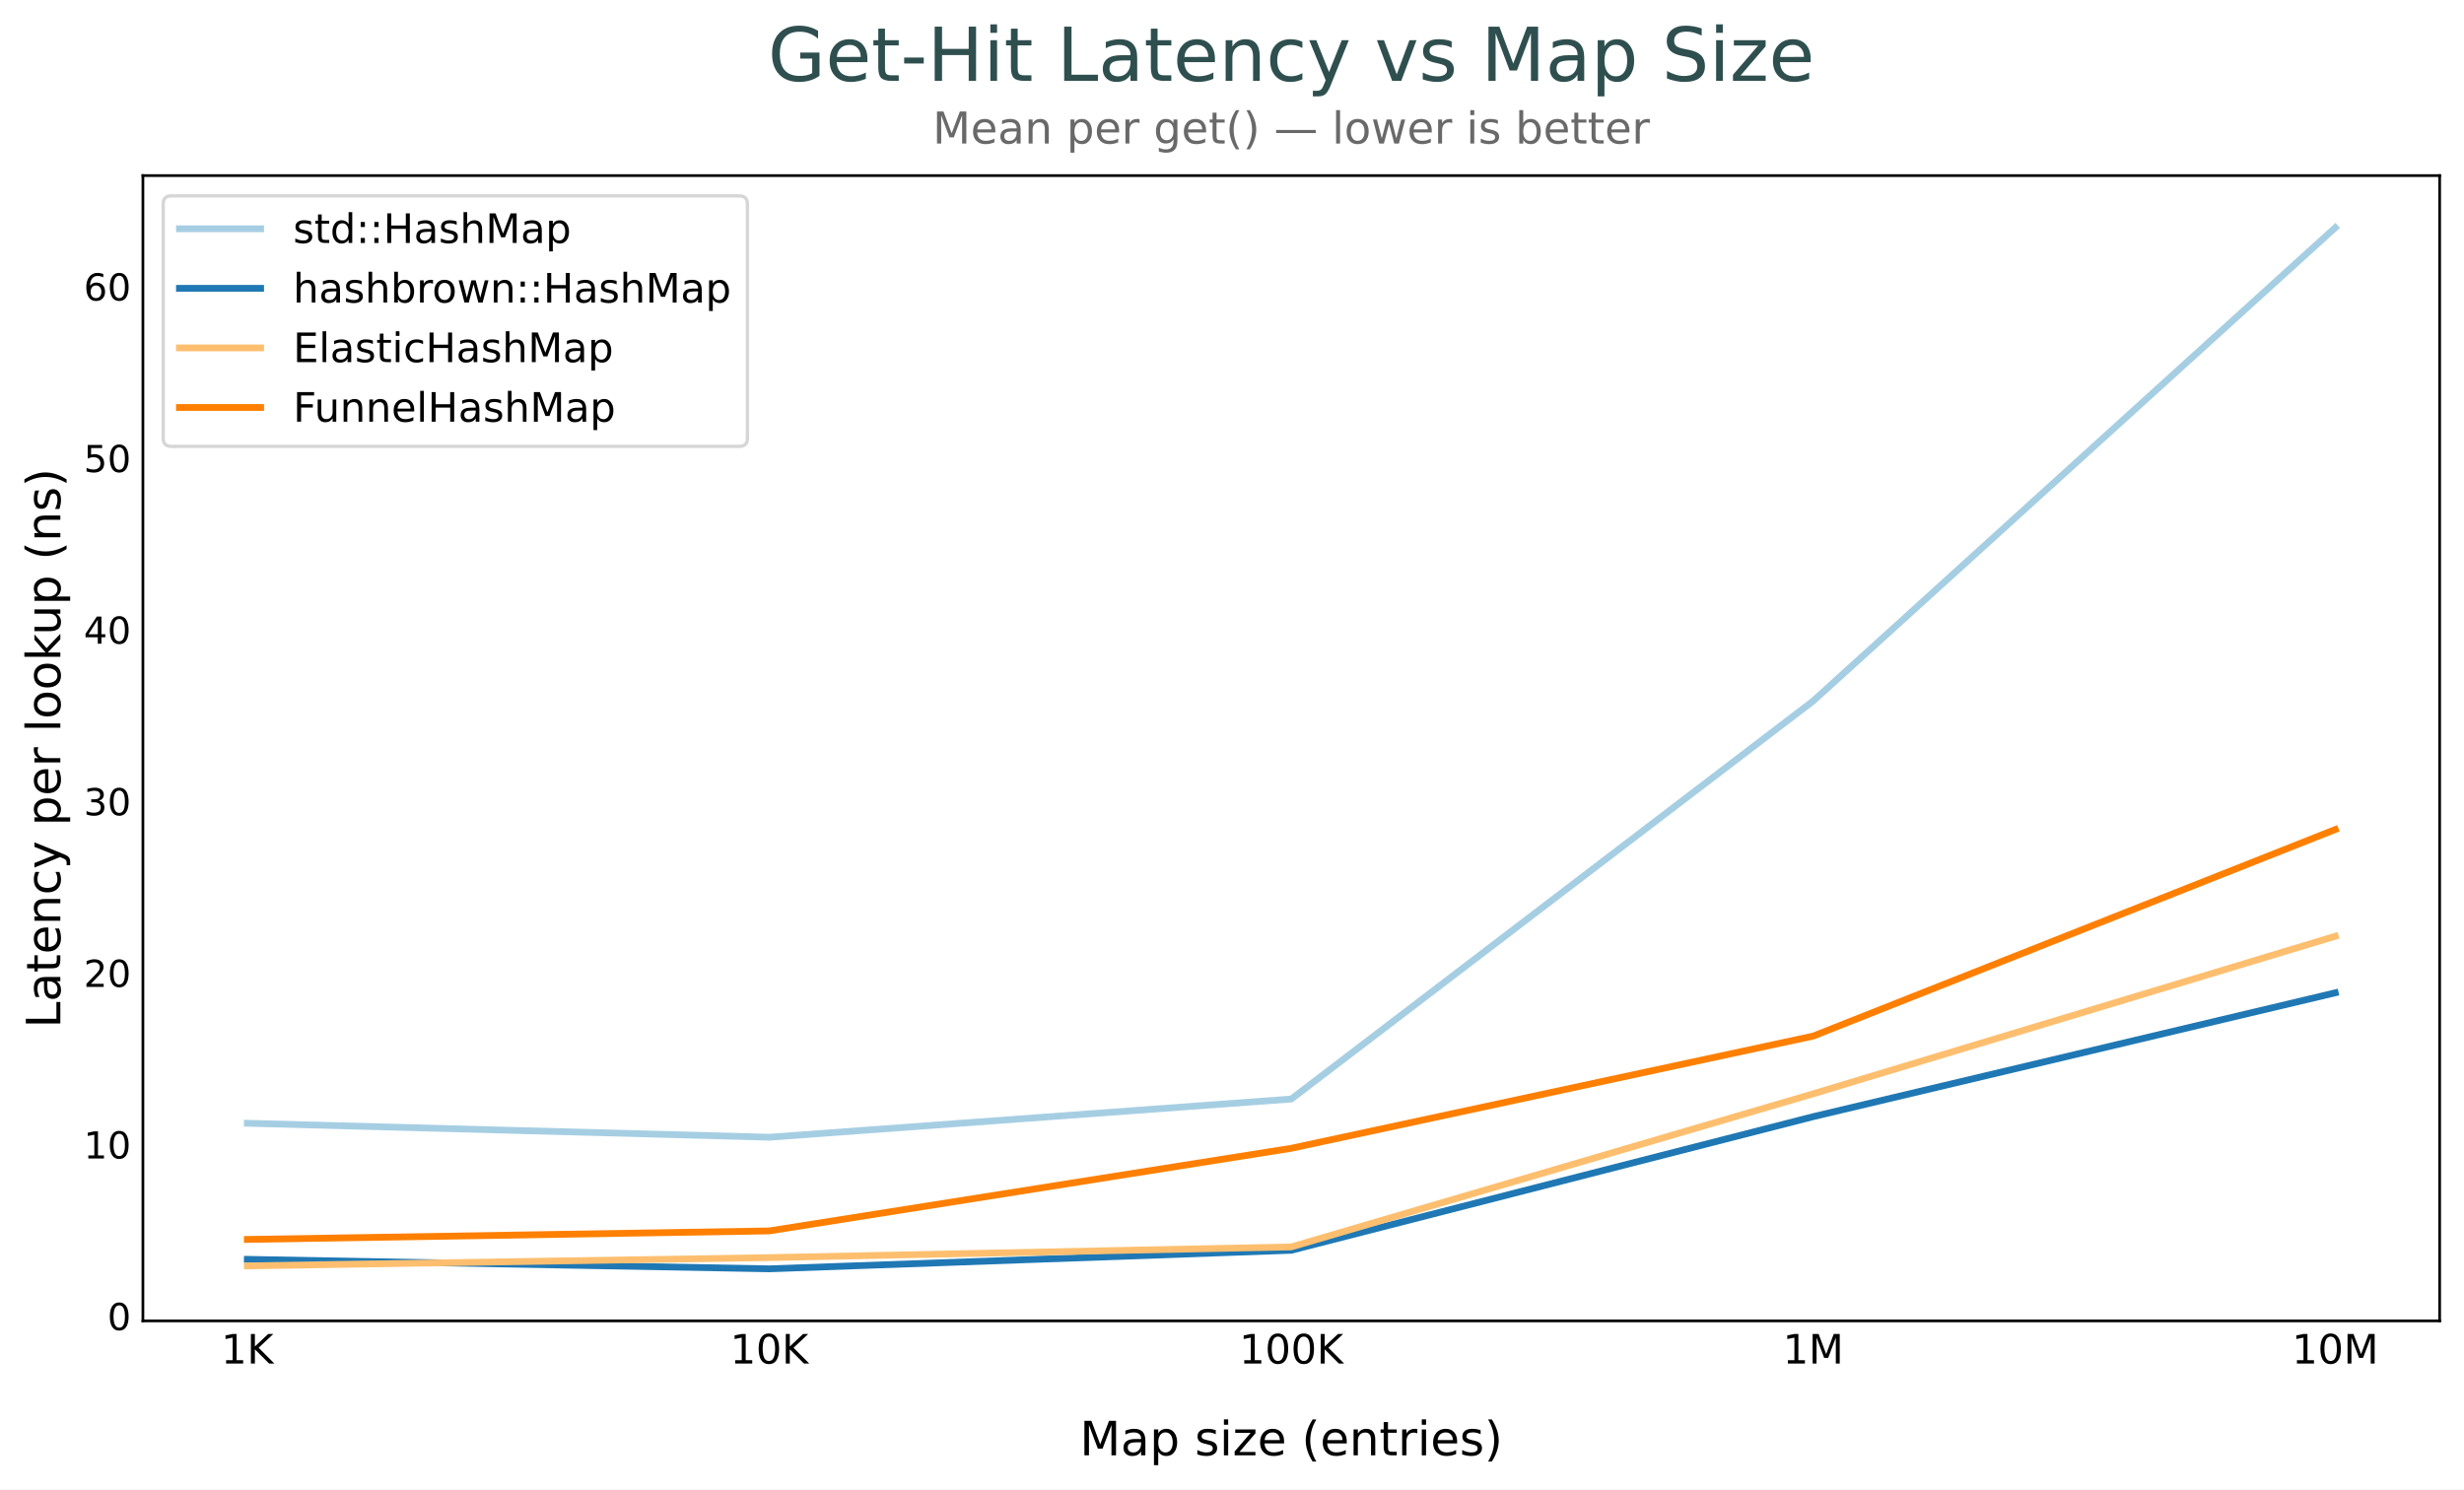
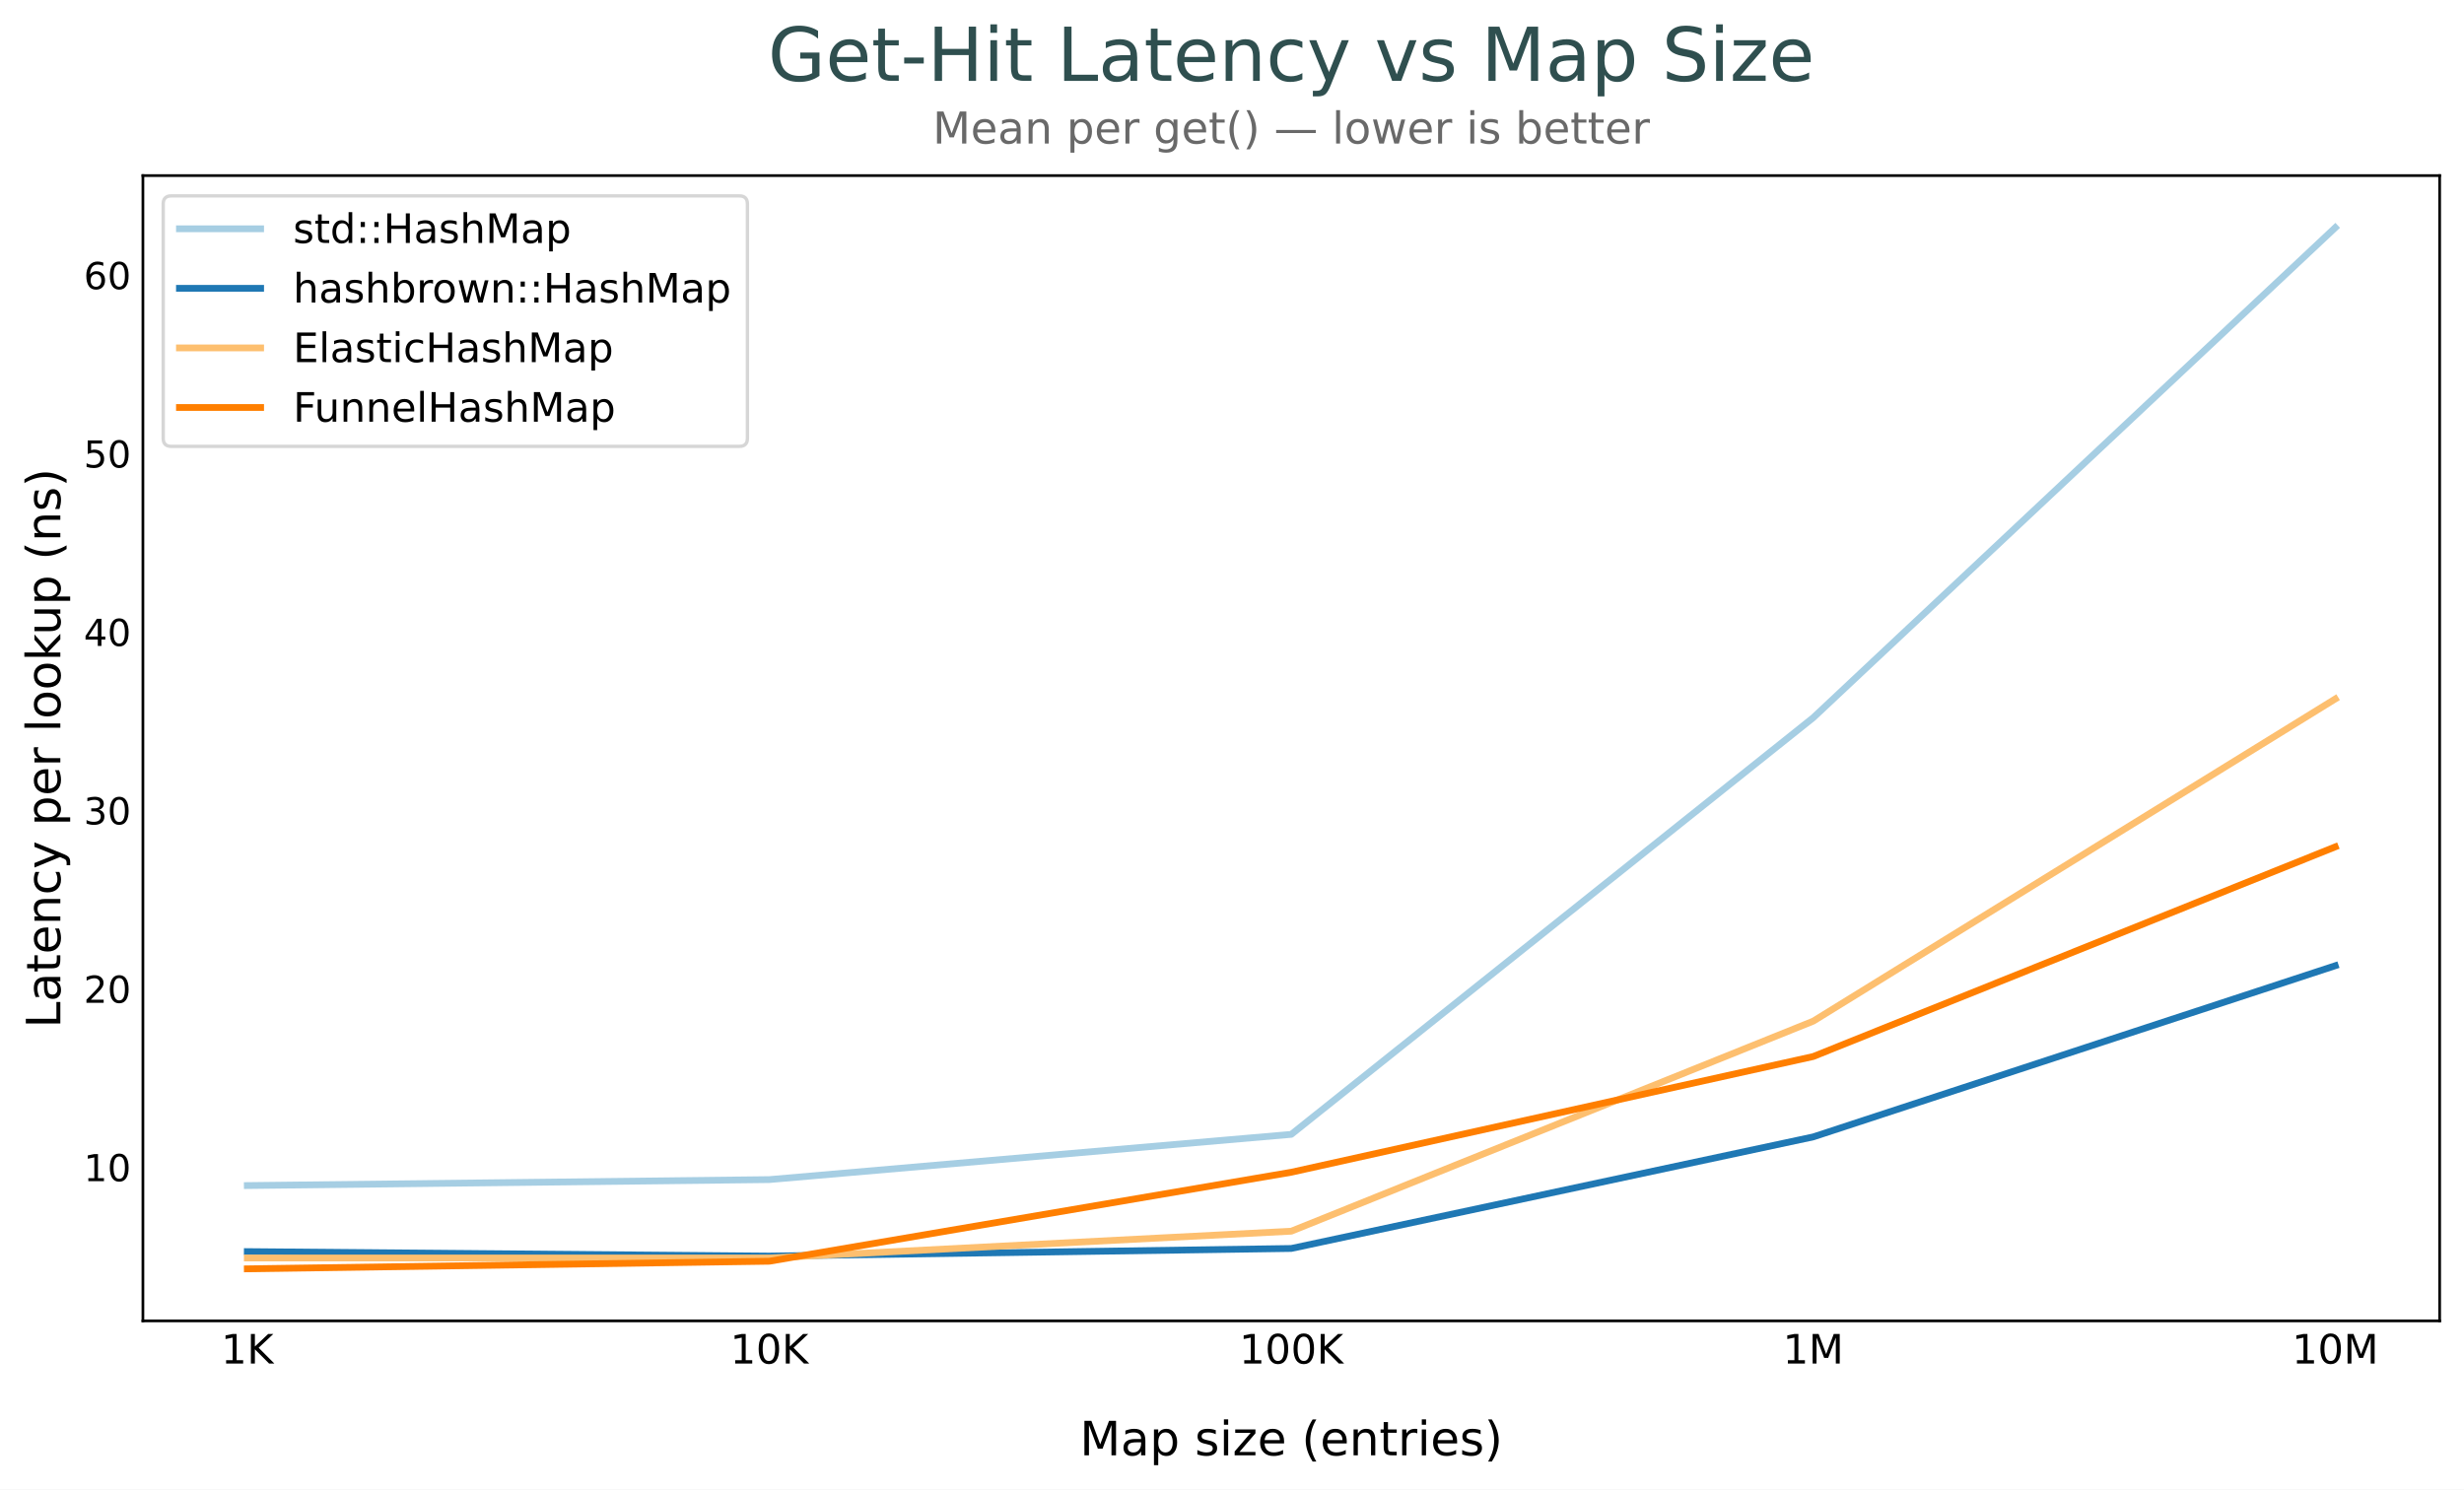
<svg xmlns="http://www.w3.org/2000/svg" xmlns:xlink="http://www.w3.org/1999/xlink" width="728.4pt" height="440.4pt" viewBox="0 0 728.4 440.4" version="1.1">
  <defs>
    <style type="text/css">*{stroke-linejoin: round; stroke-linecap: butt}</style>
  </defs>
  <g id="figure_1">
    <g id="patch_1">
      <path d="M 0 440.4  L 728.4 440.4  L 728.4 0  L 0 0  z " style="fill: #ffffff" />
    </g>
    <g id="axes_1">
      <g id="patch_2">
        <path d="M 42.247 390.536  L 721.2 390.536  L 721.2 51.917  L 42.247 51.917  z " style="fill: #ffffff" />
      </g>
      <g id="matplotlib.axis_1">
        <g id="xtick_1">
          <g id="line2d_1" />
          <g id="text_1">
            <g transform="translate(65.35617 403.1545) scale(0.12 -0.12)">
              <defs>
                <path id="DejaVuSans-31" d="M 794 531  L 1825 531  L 1825 4091  L 703 3866  L 703 4441  L 1819 4666  L 2450 4666  L 2450 531  L 3481 531  L 3481 0  L 794 0  L 794 531  z " transform="scale(0.015625)" />
                <path id="DejaVuSans-4b" d="M 628 4666  L 1259 4666  L 1259 2694  L 3353 4666  L 4166 4666  L 1850 2491  L 4331 0  L 3500 0  L 1259 2247  L 1259 0  L 628 0  L 628 4666  z " transform="scale(0.015625)" />
              </defs>
              <use xlink:href="#DejaVuSans-31" />
              <use xlink:href="#DejaVuSans-4b" transform="translate(63.62305 0)" />
            </g>
          </g>
        </g>
        <g id="xtick_2">
          <g id="line2d_2" />
          <g id="text_2">
            <g transform="translate(215.8461 403.1545) scale(0.12 -0.12)">
              <defs>
                <path id="DejaVuSans-30" d="M 2034 4250  Q 1547 4250 1301 3770  Q 1056 3291 1056 2328  Q 1056 1369 1301 889  Q 1547 409 2034 409  Q 2525 409 2770 889  Q 3016 1369 3016 2328  Q 3016 3291 2770 3770  Q 2525 4250 2034 4250  z M 2034 4750  Q 2819 4750 3233 4129  Q 3647 3509 3647 2328  Q 3647 1150 3233 529  Q 2819 -91 2034 -91  Q 1250 -91 836 529  Q 422 1150 422 2328  Q 422 3509 836 4129  Q 1250 4750 2034 4750  z " transform="scale(0.015625)" />
              </defs>
              <use xlink:href="#DejaVuSans-31" />
              <use xlink:href="#DejaVuSans-30" transform="translate(63.62305 0)" />
              <use xlink:href="#DejaVuSans-4b" transform="translate(127.2461 0)" />
            </g>
          </g>
        </g>
        <g id="xtick_3">
          <g id="line2d_3" />
          <g id="text_3">
            <g transform="translate(366.336 403.1545) scale(0.12 -0.12)">
              <use xlink:href="#DejaVuSans-31" />
              <use xlink:href="#DejaVuSans-30" transform="translate(63.62305 0)" />
              <use xlink:href="#DejaVuSans-30" transform="translate(127.2461 0)" />
              <use xlink:href="#DejaVuSans-4b" transform="translate(190.8691 0)" />
            </g>
          </g>
        </g>
        <g id="xtick_4">
          <g id="line2d_4" />
          <g id="text_4">
            <g transform="translate(527.0362 403.1545) scale(0.12 -0.12)">
              <defs>
                <path id="DejaVuSans-4d" d="M 628 4666  L 1569 4666  L 2759 1491  L 3956 4666  L 4897 4666  L 4897 0  L 4281 0  L 4281 4097  L 3078 897  L 2444 897  L 1241 4097  L 1241 0  L 628 0  L 628 4666  z " transform="scale(0.015625)" />
              </defs>
              <use xlink:href="#DejaVuSans-31" />
              <use xlink:href="#DejaVuSans-4d" transform="translate(63.62305 0)" />
            </g>
          </g>
        </g>
        <g id="xtick_5">
          <g id="line2d_5" />
          <g id="text_5">
            <g transform="translate(677.5262 403.1545) scale(0.12 -0.12)">
              <use xlink:href="#DejaVuSans-31" />
              <use xlink:href="#DejaVuSans-30" transform="translate(63.62305 0)" />
              <use xlink:href="#DejaVuSans-4d" transform="translate(127.2461 0)" />
            </g>
          </g>
        </g>
        <g id="text_6">
          <g transform="translate(319.2023 430.288) scale(0.14 -0.14)">
            <defs>
              <path id="DejaVuSans-61" d="M 2194 1759  Q 1497 1759 1228 1600  Q 959 1441 959 1056  Q 959 750 1161 570  Q 1363 391 1709 391  Q 2188 391 2477 730  Q 2766 1069 2766 1631  L 2766 1759  L 2194 1759  z M 3341 1997  L 3341 0  L 2766 0  L 2766 531  Q 2569 213 2275 61  Q 1981 -91 1556 -91  Q 1019 -91 701 211  Q 384 513 384 1019  Q 384 1609 779 1909  Q 1175 2209 1959 2209  L 2766 2209  L 2766 2266  Q 2766 2663 2505 2880  Q 2244 3097 1772 3097  Q 1472 3097 1187 3025  Q 903 2953 641 2809  L 641 3341  Q 956 3463 1253 3523  Q 1550 3584 1831 3584  Q 2591 3584 2966 3190  Q 3341 2797 3341 1997  z " transform="scale(0.015625)" />
              <path id="DejaVuSans-70" d="M 1159 525  L 1159 -1331  L 581 -1331  L 581 3500  L 1159 3500  L 1159 2969  Q 1341 3281 1617 3432  Q 1894 3584 2278 3584  Q 2916 3584 3314 3078  Q 3713 2572 3713 1747  Q 3713 922 3314 415  Q 2916 -91 2278 -91  Q 1894 -91 1617 61  Q 1341 213 1159 525  z M 3116 1747  Q 3116 2381 2855 2742  Q 2594 3103 2138 3103  Q 1681 3103 1420 2742  Q 1159 2381 1159 1747  Q 1159 1113 1420 752  Q 1681 391 2138 391  Q 2594 391 2855 752  Q 3116 1113 3116 1747  z " transform="scale(0.015625)" />
              <path id="DejaVuSans-20" transform="scale(0.015625)" />
              <path id="DejaVuSans-73" d="M 2834 3397  L 2834 2853  Q 2591 2978 2328 3040  Q 2066 3103 1784 3103  Q 1356 3103 1142 2972  Q 928 2841 928 2578  Q 928 2378 1081 2264  Q 1234 2150 1697 2047  L 1894 2003  Q 2506 1872 2764 1633  Q 3022 1394 3022 966  Q 3022 478 2636 193  Q 2250 -91 1575 -91  Q 1294 -91 989 -36  Q 684 19 347 128  L 347 722  Q 666 556 975 473  Q 1284 391 1588 391  Q 1994 391 2212 530  Q 2431 669 2431 922  Q 2431 1156 2273 1281  Q 2116 1406 1581 1522  L 1381 1569  Q 847 1681 609 1914  Q 372 2147 372 2553  Q 372 3047 722 3315  Q 1072 3584 1716 3584  Q 2034 3584 2315 3537  Q 2597 3491 2834 3397  z " transform="scale(0.015625)" />
              <path id="DejaVuSans-69" d="M 603 3500  L 1178 3500  L 1178 0  L 603 0  L 603 3500  z M 603 4863  L 1178 4863  L 1178 4134  L 603 4134  L 603 4863  z " transform="scale(0.015625)" />
              <path id="DejaVuSans-7a" d="M 353 3500  L 3084 3500  L 3084 2975  L 922 459  L 3084 459  L 3084 0  L 275 0  L 275 525  L 2438 3041  L 353 3041  L 353 3500  z " transform="scale(0.015625)" />
              <path id="DejaVuSans-65" d="M 3597 1894  L 3597 1613  L 953 1613  Q 991 1019 1311 708  Q 1631 397 2203 397  Q 2534 397 2845 478  Q 3156 559 3463 722  L 3463 178  Q 3153 47 2828 -22  Q 2503 -91 2169 -91  Q 1331 -91 842 396  Q 353 884 353 1716  Q 353 2575 817 3079  Q 1281 3584 2069 3584  Q 2775 3584 3186 3129  Q 3597 2675 3597 1894  z M 3022 2063  Q 3016 2534 2758 2815  Q 2500 3097 2075 3097  Q 1594 3097 1305 2825  Q 1016 2553 972 2059  L 3022 2063  z " transform="scale(0.015625)" />
              <path id="DejaVuSans-28" d="M 1984 4856  Q 1566 4138 1362 3434  Q 1159 2731 1159 2009  Q 1159 1288 1364 580  Q 1569 -128 1984 -844  L 1484 -844  Q 1016 -109 783 600  Q 550 1309 550 2009  Q 550 2706 781 3412  Q 1013 4119 1484 4856  L 1984 4856  z " transform="scale(0.015625)" />
              <path id="DejaVuSans-6e" d="M 3513 2113  L 3513 0  L 2938 0  L 2938 2094  Q 2938 2591 2744 2837  Q 2550 3084 2163 3084  Q 1697 3084 1428 2787  Q 1159 2491 1159 1978  L 1159 0  L 581 0  L 581 3500  L 1159 3500  L 1159 2956  Q 1366 3272 1645 3428  Q 1925 3584 2291 3584  Q 2894 3584 3203 3211  Q 3513 2838 3513 2113  z " transform="scale(0.015625)" />
              <path id="DejaVuSans-74" d="M 1172 4494  L 1172 3500  L 2356 3500  L 2356 3053  L 1172 3053  L 1172 1153  Q 1172 725 1289 603  Q 1406 481 1766 481  L 2356 481  L 2356 0  L 1766 0  Q 1100 0 847 248  Q 594 497 594 1153  L 594 3053  L 172 3053  L 172 3500  L 594 3500  L 594 4494  L 1172 4494  z " transform="scale(0.015625)" />
              <path id="DejaVuSans-72" d="M 2631 2963  Q 2534 3019 2420 3045  Q 2306 3072 2169 3072  Q 1681 3072 1420 2755  Q 1159 2438 1159 1844  L 1159 0  L 581 0  L 581 3500  L 1159 3500  L 1159 2956  Q 1341 3275 1631 3429  Q 1922 3584 2338 3584  Q 2397 3584 2469 3576  Q 2541 3569 2628 3553  L 2631 2963  z " transform="scale(0.015625)" />
              <path id="DejaVuSans-29" d="M 513 4856  L 1013 4856  Q 1481 4119 1714 3412  Q 1947 2706 1947 2009  Q 1947 1309 1714 600  Q 1481 -109 1013 -844  L 513 -844  Q 928 -128 1133 580  Q 1338 1288 1338 2009  Q 1338 2731 1133 3434  Q 928 4138 513 4856  z " transform="scale(0.015625)" />
            </defs>
            <use xlink:href="#DejaVuSans-4d" />
            <use xlink:href="#DejaVuSans-61" transform="translate(86.2793 0)" />
            <use xlink:href="#DejaVuSans-70" transform="translate(147.5586 0)" />
            <use xlink:href="#DejaVuSans-20" transform="translate(211.0352 0)" />
            <use xlink:href="#DejaVuSans-73" transform="translate(242.8223 0)" />
            <use xlink:href="#DejaVuSans-69" transform="translate(294.9219 0)" />
            <use xlink:href="#DejaVuSans-7a" transform="translate(322.7051 0)" />
            <use xlink:href="#DejaVuSans-65" transform="translate(375.1953 0)" />
            <use xlink:href="#DejaVuSans-20" transform="translate(436.7188 0)" />
            <use xlink:href="#DejaVuSans-28" transform="translate(468.5059 0)" />
            <use xlink:href="#DejaVuSans-65" transform="translate(507.5195 0)" />
            <use xlink:href="#DejaVuSans-6e" transform="translate(569.043 0)" />
            <use xlink:href="#DejaVuSans-74" transform="translate(632.4219 0)" />
            <use xlink:href="#DejaVuSans-72" transform="translate(671.6309 0)" />
            <use xlink:href="#DejaVuSans-69" transform="translate(712.7441 0)" />
            <use xlink:href="#DejaVuSans-65" transform="translate(740.5273 0)" />
            <use xlink:href="#DejaVuSans-73" transform="translate(802.0508 0)" />
            <use xlink:href="#DejaVuSans-29" transform="translate(854.1504 0)" />
          </g>
        </g>
      </g>
      <g id="matplotlib.axis_2">
        <g id="ytick_1">
          <g id="line2d_6" />
          <g id="text_7">
-             <g transform="translate(31.74813 393.2505) scale(0.11 -0.11)">
-               <use xlink:href="#DejaVuSans-30" />
+             <g transform="translate(24.74938 349.2332) scale(0.11 -0.11)">
+               <use xlink:href="#DejaVuSans-31" />
+               <use xlink:href="#DejaVuSans-30" transform="translate(63.62305 0)" />
            </g>
          </g>
        </g>
        <g id="ytick_2">
          <g id="line2d_7" />
          <g id="text_8">
-             <g transform="translate(24.74938 342.5157) scale(0.11 -0.11)">
-               <use xlink:href="#DejaVuSans-31" />
+             <g transform="translate(24.74938 296.4833) scale(0.11 -0.11)">
+               <defs>
+                 <path id="DejaVuSans-32" d="M 1228 531  L 3431 531  L 3431 0  L 469 0  L 469 531  Q 828 903 1448 1529  Q 2069 2156 2228 2338  Q 2531 2678 2651 2914  Q 2772 3150 2772 3378  Q 2772 3750 2511 3984  Q 2250 4219 1831 4219  Q 1534 4219 1204 4116  Q 875 4013 500 3803  L 500 4441  Q 881 4594 1212 4672  Q 1544 4750 1819 4750  Q 2544 4750 2975 4387  Q 3406 4025 3406 3419  Q 3406 3131 3298 2873  Q 3191 2616 2906 2266  Q 2828 2175 2409 1742  Q 1991 1309 1228 531  z " transform="scale(0.015625)" />
+               </defs>
+               <use xlink:href="#DejaVuSans-32" />
              <use xlink:href="#DejaVuSans-30" transform="translate(63.62305 0)" />
            </g>
          </g>
        </g>
        <g id="ytick_3">
          <g id="line2d_8" />
          <g id="text_9">
-             <g transform="translate(24.74938 291.7809) scale(0.11 -0.11)">
-               <defs>
-                 <path id="DejaVuSans-32" d="M 1228 531  L 3431 531  L 3431 0  L 469 0  L 469 531  Q 828 903 1448 1529  Q 2069 2156 2228 2338  Q 2531 2678 2651 2914  Q 2772 3150 2772 3378  Q 2772 3750 2511 3984  Q 2250 4219 1831 4219  Q 1534 4219 1204 4116  Q 875 4013 500 3803  L 500 4441  Q 881 4594 1212 4672  Q 1544 4750 1819 4750  Q 2544 4750 2975 4387  Q 3406 4025 3406 3419  Q 3406 3131 3298 2873  Q 3191 2616 2906 2266  Q 2828 2175 2409 1742  Q 1991 1309 1228 531  z " transform="scale(0.015625)" />
-               </defs>
-               <use xlink:href="#DejaVuSans-32" />
+             <g transform="translate(24.74938 243.7335) scale(0.11 -0.11)">
+               <defs>
+                 <path id="DejaVuSans-33" d="M 2597 2516  Q 3050 2419 3304 2112  Q 3559 1806 3559 1356  Q 3559 666 3084 287  Q 2609 -91 1734 -91  Q 1441 -91 1130 -33  Q 819 25 488 141  L 488 750  Q 750 597 1062 519  Q 1375 441 1716 441  Q 2309 441 2620 675  Q 2931 909 2931 1356  Q 2931 1769 2642 2001  Q 2353 2234 1838 2234  L 1294 2234  L 1294 2753  L 1863 2753  Q 2328 2753 2575 2939  Q 2822 3125 2822 3475  Q 2822 3834 2567 4026  Q 2313 4219 1838 4219  Q 1578 4219 1281 4162  Q 984 4106 628 3988  L 628 4550  Q 988 4650 1302 4700  Q 1616 4750 1894 4750  Q 2613 4750 3031 4423  Q 3450 4097 3450 3541  Q 3450 3153 3228 2886  Q 3006 2619 2597 2516  z " transform="scale(0.015625)" />
+               </defs>
+               <use xlink:href="#DejaVuSans-33" />
              <use xlink:href="#DejaVuSans-30" transform="translate(63.62305 0)" />
            </g>
          </g>
        </g>
        <g id="ytick_4">
          <g id="line2d_9" />
          <g id="text_10">
-             <g transform="translate(24.74938 241.0461) scale(0.11 -0.11)">
-               <defs>
-                 <path id="DejaVuSans-33" d="M 2597 2516  Q 3050 2419 3304 2112  Q 3559 1806 3559 1356  Q 3559 666 3084 287  Q 2609 -91 1734 -91  Q 1441 -91 1130 -33  Q 819 25 488 141  L 488 750  Q 750 597 1062 519  Q 1375 441 1716 441  Q 2309 441 2620 675  Q 2931 909 2931 1356  Q 2931 1769 2642 2001  Q 2353 2234 1838 2234  L 1294 2234  L 1294 2753  L 1863 2753  Q 2328 2753 2575 2939  Q 2822 3125 2822 3475  Q 2822 3834 2567 4026  Q 2313 4219 1838 4219  Q 1578 4219 1281 4162  Q 984 4106 628 3988  L 628 4550  Q 988 4650 1302 4700  Q 1616 4750 1894 4750  Q 2613 4750 3031 4423  Q 3450 4097 3450 3541  Q 3450 3153 3228 2886  Q 3006 2619 2597 2516  z " transform="scale(0.015625)" />
-               </defs>
-               <use xlink:href="#DejaVuSans-33" />
+             <g transform="translate(24.74938 190.9836) scale(0.11 -0.11)">
+               <defs>
+                 <path id="DejaVuSans-34" d="M 2419 4116  L 825 1625  L 2419 1625  L 2419 4116  z M 2253 4666  L 3047 4666  L 3047 1625  L 3713 1625  L 3713 1100  L 3047 1100  L 3047 0  L 2419 0  L 2419 1100  L 313 1100  L 313 1709  L 2253 4666  z " transform="scale(0.015625)" />
+               </defs>
+               <use xlink:href="#DejaVuSans-34" />
              <use xlink:href="#DejaVuSans-30" transform="translate(63.62305 0)" />
            </g>
          </g>
        </g>
        <g id="ytick_5">
          <g id="line2d_10" />
          <g id="text_11">
-             <g transform="translate(24.74938 190.3113) scale(0.11 -0.11)">
-               <defs>
-                 <path id="DejaVuSans-34" d="M 2419 4116  L 825 1625  L 2419 1625  L 2419 4116  z M 2253 4666  L 3047 4666  L 3047 1625  L 3713 1625  L 3713 1100  L 3047 1100  L 3047 0  L 2419 0  L 2419 1100  L 313 1100  L 313 1709  L 2253 4666  z " transform="scale(0.015625)" />
-               </defs>
-               <use xlink:href="#DejaVuSans-34" />
+             <g transform="translate(24.74938 138.2337) scale(0.11 -0.11)">
+               <defs>
+                 <path id="DejaVuSans-35" d="M 691 4666  L 3169 4666  L 3169 4134  L 1269 4134  L 1269 2991  Q 1406 3038 1543 3061  Q 1681 3084 1819 3084  Q 2600 3084 3056 2656  Q 3513 2228 3513 1497  Q 3513 744 3044 326  Q 2575 -91 1722 -91  Q 1428 -91 1123 -41  Q 819 9 494 109  L 494 744  Q 775 591 1075 516  Q 1375 441 1709 441  Q 2250 441 2565 725  Q 2881 1009 2881 1497  Q 2881 1984 2565 2268  Q 2250 2553 1709 2553  Q 1456 2553 1204 2497  Q 953 2441 691 2322  L 691 4666  z " transform="scale(0.015625)" />
+               </defs>
+               <use xlink:href="#DejaVuSans-35" />
              <use xlink:href="#DejaVuSans-30" transform="translate(63.62305 0)" />
            </g>
          </g>
        </g>
        <g id="ytick_6">
          <g id="line2d_11" />
          <g id="text_12">
-             <g transform="translate(24.74938 139.5765) scale(0.11 -0.11)">
-               <defs>
-                 <path id="DejaVuSans-35" d="M 691 4666  L 3169 4666  L 3169 4134  L 1269 4134  L 1269 2991  Q 1406 3038 1543 3061  Q 1681 3084 1819 3084  Q 2600 3084 3056 2656  Q 3513 2228 3513 1497  Q 3513 744 3044 326  Q 2575 -91 1722 -91  Q 1428 -91 1123 -41  Q 819 9 494 109  L 494 744  Q 775 591 1075 516  Q 1375 441 1709 441  Q 2250 441 2565 725  Q 2881 1009 2881 1497  Q 2881 1984 2565 2268  Q 2250 2553 1709 2553  Q 1456 2553 1204 2497  Q 953 2441 691 2322  L 691 4666  z " transform="scale(0.015625)" />
-               </defs>
-               <use xlink:href="#DejaVuSans-35" />
-               <use xlink:href="#DejaVuSans-30" transform="translate(63.62305 0)" />
-             </g>
-           </g>
-         </g>
-         <g id="ytick_7">
-           <g id="line2d_12" />
-           <g id="text_13">
-             <g transform="translate(24.74938 88.84176) scale(0.11 -0.11)">
+             <g transform="translate(24.74938 85.48379) scale(0.11 -0.11)">
              <defs>
                <path id="DejaVuSans-36" d="M 2113 2584  Q 1688 2584 1439 2293  Q 1191 2003 1191 1497  Q 1191 994 1439 701  Q 1688 409 2113 409  Q 2538 409 2786 701  Q 3034 994 3034 1497  Q 3034 2003 2786 2293  Q 2538 2584 2113 2584  z M 3366 4563  L 3366 3988  Q 3128 4100 2886 4159  Q 2644 4219 2406 4219  Q 1781 4219 1451 3797  Q 1122 3375 1075 2522  Q 1259 2794 1537 2939  Q 1816 3084 2150 3084  Q 2853 3084 3261 2657  Q 3669 2231 3669 1497  Q 3669 778 3244 343  Q 2819 -91 2113 -91  Q 1303 -91 875 529  Q 447 1150 447 2328  Q 447 3434 972 4092  Q 1497 4750 2381 4750  Q 2619 4750 2861 4703  Q 3103 4656 3366 4563  z " transform="scale(0.015625)" />
              </defs>
              <use xlink:href="#DejaVuSans-36" />
              <use xlink:href="#DejaVuSans-30" transform="translate(63.62305 0)" />
            </g>
          </g>
        </g>
-         <g id="text_14">
+         <g id="text_13">
          <g transform="translate(17.83781 303.9698) rotate(-90) scale(0.14 -0.14)">
            <defs>
              <path id="DejaVuSans-4c" d="M 628 4666  L 1259 4666  L 1259 531  L 3531 531  L 3531 0  L 628 0  L 628 4666  z " transform="scale(0.015625)" />
              <path id="DejaVuSans-63" d="M 3122 3366  L 3122 2828  Q 2878 2963 2633 3030  Q 2388 3097 2138 3097  Q 1578 3097 1268 2742  Q 959 2388 959 1747  Q 959 1106 1268 751  Q 1578 397 2138 397  Q 2388 397 2633 464  Q 2878 531 3122 666  L 3122 134  Q 2881 22 2623 -34  Q 2366 -91 2075 -91  Q 1284 -91 818 406  Q 353 903 353 1747  Q 353 2603 823 3093  Q 1294 3584 2113 3584  Q 2378 3584 2631 3529  Q 2884 3475 3122 3366  z " transform="scale(0.015625)" />
              <path id="DejaVuSans-79" d="M 2059 -325  Q 1816 -950 1584 -1140  Q 1353 -1331 966 -1331  L 506 -1331  L 506 -850  L 844 -850  Q 1081 -850 1212 -737  Q 1344 -625 1503 -206  L 1606 56  L 191 3500  L 800 3500  L 1894 763  L 2988 3500  L 3597 3500  L 2059 -325  z " transform="scale(0.015625)" />
              <path id="DejaVuSans-6c" d="M 603 4863  L 1178 4863  L 1178 0  L 603 0  L 603 4863  z " transform="scale(0.015625)" />
              <path id="DejaVuSans-6f" d="M 1959 3097  Q 1497 3097 1228 2736  Q 959 2375 959 1747  Q 959 1119 1226 758  Q 1494 397 1959 397  Q 2419 397 2687 759  Q 2956 1122 2956 1747  Q 2956 2369 2687 2733  Q 2419 3097 1959 3097  z M 1959 3584  Q 2709 3584 3137 3096  Q 3566 2609 3566 1747  Q 3566 888 3137 398  Q 2709 -91 1959 -91  Q 1206 -91 779 398  Q 353 888 353 1747  Q 353 2609 779 3096  Q 1206 3584 1959 3584  z " transform="scale(0.015625)" />
              <path id="DejaVuSans-6b" d="M 581 4863  L 1159 4863  L 1159 1991  L 2875 3500  L 3609 3500  L 1753 1863  L 3688 0  L 2938 0  L 1159 1709  L 1159 0  L 581 0  L 581 4863  z " transform="scale(0.015625)" />
              <path id="DejaVuSans-75" d="M 544 1381  L 544 3500  L 1119 3500  L 1119 1403  Q 1119 906 1312 657  Q 1506 409 1894 409  Q 2359 409 2629 706  Q 2900 1003 2900 1516  L 2900 3500  L 3475 3500  L 3475 0  L 2900 0  L 2900 538  Q 2691 219 2414 64  Q 2138 -91 1772 -91  Q 1169 -91 856 284  Q 544 659 544 1381  z M 1991 3584  L 1991 3584  z " transform="scale(0.015625)" />
            </defs>
            <use xlink:href="#DejaVuSans-4c" />
            <use xlink:href="#DejaVuSans-61" transform="translate(55.71289 0)" />
            <use xlink:href="#DejaVuSans-74" transform="translate(116.9922 0)" />
            <use xlink:href="#DejaVuSans-65" transform="translate(156.2012 0)" />
            <use xlink:href="#DejaVuSans-6e" transform="translate(217.7246 0)" />
            <use xlink:href="#DejaVuSans-63" transform="translate(281.1035 0)" />
            <use xlink:href="#DejaVuSans-79" transform="translate(336.084 0)" />
            <use xlink:href="#DejaVuSans-20" transform="translate(395.2637 0)" />
            <use xlink:href="#DejaVuSans-70" transform="translate(427.0508 0)" />
            <use xlink:href="#DejaVuSans-65" transform="translate(490.5273 0)" />
            <use xlink:href="#DejaVuSans-72" transform="translate(552.0508 0)" />
            <use xlink:href="#DejaVuSans-20" transform="translate(593.1641 0)" />
            <use xlink:href="#DejaVuSans-6c" transform="translate(624.9512 0)" />
            <use xlink:href="#DejaVuSans-6f" transform="translate(652.7344 0)" />
            <use xlink:href="#DejaVuSans-6f" transform="translate(713.916 0)" />
            <use xlink:href="#DejaVuSans-6b" transform="translate(775.0977 0)" />
            <use xlink:href="#DejaVuSans-75" transform="translate(829.8828 0)" />
            <use xlink:href="#DejaVuSans-70" transform="translate(893.2617 0)" />
            <use xlink:href="#DejaVuSans-20" transform="translate(956.7383 0)" />
            <use xlink:href="#DejaVuSans-28" transform="translate(988.5254 0)" />
            <use xlink:href="#DejaVuSans-6e" transform="translate(1027.539 0)" />
            <use xlink:href="#DejaVuSans-73" transform="translate(1090.918 0)" />
            <use xlink:href="#DejaVuSans-29" transform="translate(1143.018 0)" />
          </g>
        </g>
      </g>
+       <g id="line2d_12">
+         <path d="M 73.108 350.523  L 227.416 348.76  L 381.723 335.387  L 536.031 212.185  L 690.338 67.308  " clip-path="url(#p203de97a07)" style="fill: none; stroke: #a6cee3; stroke-width: 2; stroke-linecap: square" />
+       </g>
      <g id="line2d_13">
-         <path d="M 73.108 332.107  L 227.416 336.235  L 381.723 324.944  L 536.031 207.237  L 690.338 67.308  " clip-path="url(#p7c611b85f5)" style="fill: none; stroke: #a6cee3; stroke-width: 2; stroke-linecap: square" />
+         <path d="M 73.108 370.052  L 227.416 371.375  L 381.723 369.123  L 536.031 336.135  L 690.338 285.526  " clip-path="url(#p203de97a07)" style="fill: none; stroke: #1f78b4; stroke-width: 2; stroke-linecap: square" />
      </g>
      <g id="line2d_14">
-         <path d="M 73.108 372.335  L 227.416 375.145  L 381.723 369.663  L 536.031 330.146  L 690.338 293.538  " clip-path="url(#p7c611b85f5)" style="fill: none; stroke: #1f78b4; stroke-width: 2; stroke-linecap: square" />
+         <path d="M 73.108 371.936  L 227.416 371.945  L 381.723 364.02  L 536.031 301.91  L 690.338 206.65  " clip-path="url(#p203de97a07)" style="fill: none; stroke: #fdbf6f; stroke-width: 2; stroke-linecap: square" />
      </g>
      <g id="line2d_15">
-         <path d="M 73.108 374.269  L 227.416 371.823  L 381.723 368.661  L 536.031 323.383  L 690.338 276.814  " clip-path="url(#p7c611b85f5)" style="fill: none; stroke: #fdbf6f; stroke-width: 2; stroke-linecap: square" />
-       </g>
-       <g id="line2d_16">
-         <path d="M 73.108 366.45  L 227.416 363.934  L 381.723 339.507  L 536.031 306.324  L 690.338 245.257  " clip-path="url(#p7c611b85f5)" style="fill: none; stroke: #ff7f00; stroke-width: 2; stroke-linecap: square" />
+         <path d="M 73.108 375.145  L 227.416 372.899  L 381.723 346.589  L 536.031 312.366  L 690.338 250.387  " clip-path="url(#p203de97a07)" style="fill: none; stroke: #ff7f00; stroke-width: 2; stroke-linecap: square" />
      </g>
      <g id="patch_3">
        <path d="M 42.247 390.536  L 42.247 51.917  " style="fill: none; stroke: #000000; stroke-width: 0.8; stroke-linejoin: miter; stroke-linecap: square" />
      </g>
      <g id="patch_4">
        <path d="M 721.2 390.536  L 721.2 51.917  " style="fill: none; stroke: #000000; stroke-width: 0.8; stroke-linejoin: miter; stroke-linecap: square" />
      </g>
      <g id="patch_5">
        <path d="M 42.247 390.536  L 721.2 390.536  " style="fill: none; stroke: #000000; stroke-width: 0.8; stroke-linejoin: miter; stroke-linecap: square" />
      </g>
      <g id="patch_6">
        <path d="M 42.247 51.917  L 721.2 51.917  " style="fill: none; stroke: #000000; stroke-width: 0.8; stroke-linejoin: miter; stroke-linecap: square" />
      </g>
-       <g id="text_15">
+       <g id="text_14">
        <g style="fill: #696969" transform="translate(275.7173 42.44057) scale(0.13 -0.13)">
          <defs>
            <path id="DejaVuSans-67" d="M 2906 1791  Q 2906 2416 2648 2759  Q 2391 3103 1925 3103  Q 1463 3103 1205 2759  Q 947 2416 947 1791  Q 947 1169 1205 825  Q 1463 481 1925 481  Q 2391 481 2648 825  Q 2906 1169 2906 1791  z M 3481 434  Q 3481 -459 3084 -895  Q 2688 -1331 1869 -1331  Q 1566 -1331 1297 -1286  Q 1028 -1241 775 -1147  L 775 -588  Q 1028 -725 1275 -790  Q 1522 -856 1778 -856  Q 2344 -856 2625 -561  Q 2906 -266 2906 331  L 2906 616  Q 2728 306 2450 153  Q 2172 0 1784 0  Q 1141 0 747 490  Q 353 981 353 1791  Q 353 2603 747 3093  Q 1141 3584 1784 3584  Q 2172 3584 2450 3431  Q 2728 3278 2906 2969  L 2906 3500  L 3481 3500  L 3481 434  z " transform="scale(0.015625)" />
            <path id="DejaVuSans-2014" d="M 313 1978  L 6088 1978  L 6088 1528  L 313 1528  L 313 1978  z " transform="scale(0.015625)" />
            <path id="DejaVuSans-77" d="M 269 3500  L 844 3500  L 1563 769  L 2278 3500  L 2956 3500  L 3675 769  L 4391 3500  L 4966 3500  L 4050 0  L 3372 0  L 2619 2869  L 1863 0  L 1184 0  L 269 3500  z " transform="scale(0.015625)" />
            <path id="DejaVuSans-62" d="M 3116 1747  Q 3116 2381 2855 2742  Q 2594 3103 2138 3103  Q 1681 3103 1420 2742  Q 1159 2381 1159 1747  Q 1159 1113 1420 752  Q 1681 391 2138 391  Q 2594 391 2855 752  Q 3116 1113 3116 1747  z M 1159 2969  Q 1341 3281 1617 3432  Q 1894 3584 2278 3584  Q 2916 3584 3314 3078  Q 3713 2572 3713 1747  Q 3713 922 3314 415  Q 2916 -91 2278 -91  Q 1894 -91 1617 61  Q 1341 213 1159 525  L 1159 0  L 581 0  L 581 4863  L 1159 4863  L 1159 2969  z " transform="scale(0.015625)" />
          </defs>
          <use xlink:href="#DejaVuSans-4d" />
          <use xlink:href="#DejaVuSans-65" transform="translate(86.2793 0)" />
          <use xlink:href="#DejaVuSans-61" transform="translate(147.8027 0)" />
          <use xlink:href="#DejaVuSans-6e" transform="translate(209.082 0)" />
          <use xlink:href="#DejaVuSans-20" transform="translate(272.4609 0)" />
          <use xlink:href="#DejaVuSans-70" transform="translate(304.248 0)" />
          <use xlink:href="#DejaVuSans-65" transform="translate(367.7246 0)" />
          <use xlink:href="#DejaVuSans-72" transform="translate(429.248 0)" />
          <use xlink:href="#DejaVuSans-20" transform="translate(470.3613 0)" />
          <use xlink:href="#DejaVuSans-67" transform="translate(502.1484 0)" />
          <use xlink:href="#DejaVuSans-65" transform="translate(565.625 0)" />
          <use xlink:href="#DejaVuSans-74" transform="translate(627.1484 0)" />
          <use xlink:href="#DejaVuSans-28" transform="translate(666.3574 0)" />
          <use xlink:href="#DejaVuSans-29" transform="translate(705.3711 0)" />
          <use xlink:href="#DejaVuSans-20" transform="translate(744.3848 0)" />
          <use xlink:href="#DejaVuSans-2014" transform="translate(776.1719 0)" />
          <use xlink:href="#DejaVuSans-20" transform="translate(876.1719 0)" />
          <use xlink:href="#DejaVuSans-6c" transform="translate(907.959 0)" />
          <use xlink:href="#DejaVuSans-6f" transform="translate(935.7422 0)" />
          <use xlink:href="#DejaVuSans-77" transform="translate(996.9238 0)" />
          <use xlink:href="#DejaVuSans-65" transform="translate(1078.711 0)" />
          <use xlink:href="#DejaVuSans-72" transform="translate(1140.234 0)" />
          <use xlink:href="#DejaVuSans-20" transform="translate(1181.348 0)" />
          <use xlink:href="#DejaVuSans-69" transform="translate(1213.135 0)" />
          <use xlink:href="#DejaVuSans-73" transform="translate(1240.918 0)" />
          <use xlink:href="#DejaVuSans-20" transform="translate(1293.018 0)" />
          <use xlink:href="#DejaVuSans-62" transform="translate(1324.805 0)" />
          <use xlink:href="#DejaVuSans-65" transform="translate(1388.281 0)" />
          <use xlink:href="#DejaVuSans-74" transform="translate(1449.805 0)" />
          <use xlink:href="#DejaVuSans-74" transform="translate(1489.014 0)" />
          <use xlink:href="#DejaVuSans-65" transform="translate(1528.223 0)" />
          <use xlink:href="#DejaVuSans-72" transform="translate(1589.746 0)" />
        </g>
      </g>
-       <g id="text_16">
+       <g id="text_15">
        <g style="fill: #2f4f4f" transform="translate(227.0082 23.91656) scale(0.22 -0.22)">
          <defs>
            <path id="DejaVuSans-47" d="M 3809 666  L 3809 1919  L 2778 1919  L 2778 2438  L 4434 2438  L 4434 434  Q 4069 175 3628 42  Q 3188 -91 2688 -91  Q 1594 -91 976 548  Q 359 1188 359 2328  Q 359 3472 976 4111  Q 1594 4750 2688 4750  Q 3144 4750 3555 4637  Q 3966 4525 4313 4306  L 4313 3634  Q 3963 3931 3569 4081  Q 3175 4231 2741 4231  Q 1884 4231 1454 3753  Q 1025 3275 1025 2328  Q 1025 1384 1454 906  Q 1884 428 2741 428  Q 3075 428 3337 486  Q 3600 544 3809 666  z " transform="scale(0.015625)" />
            <path id="DejaVuSans-2d" d="M 313 2009  L 1997 2009  L 1997 1497  L 313 1497  L 313 2009  z " transform="scale(0.015625)" />
            <path id="DejaVuSans-48" d="M 628 4666  L 1259 4666  L 1259 2753  L 3553 2753  L 3553 4666  L 4184 4666  L 4184 0  L 3553 0  L 3553 2222  L 1259 2222  L 1259 0  L 628 0  L 628 4666  z " transform="scale(0.015625)" />
            <path id="DejaVuSans-76" d="M 191 3500  L 800 3500  L 1894 563  L 2988 3500  L 3597 3500  L 2284 0  L 1503 0  L 191 3500  z " transform="scale(0.015625)" />
            <path id="DejaVuSans-53" d="M 3425 4513  L 3425 3897  Q 3066 4069 2747 4153  Q 2428 4238 2131 4238  Q 1616 4238 1336 4038  Q 1056 3838 1056 3469  Q 1056 3159 1242 3001  Q 1428 2844 1947 2747  L 2328 2669  Q 3034 2534 3370 2195  Q 3706 1856 3706 1288  Q 3706 609 3251 259  Q 2797 -91 1919 -91  Q 1588 -91 1214 -16  Q 841 59 441 206  L 441 856  Q 825 641 1194 531  Q 1563 422 1919 422  Q 2459 422 2753 634  Q 3047 847 3047 1241  Q 3047 1584 2836 1778  Q 2625 1972 2144 2069  L 1759 2144  Q 1053 2284 737 2584  Q 422 2884 422 3419  Q 422 4038 858 4394  Q 1294 4750 2059 4750  Q 2388 4750 2728 4690  Q 3069 4631 3425 4513  z " transform="scale(0.015625)" />
          </defs>
          <use xlink:href="#DejaVuSans-47" />
          <use xlink:href="#DejaVuSans-65" transform="translate(77.49023 0)" />
          <use xlink:href="#DejaVuSans-74" transform="translate(139.0137 0)" />
          <use xlink:href="#DejaVuSans-2d" transform="translate(178.2227 0)" />
          <use xlink:href="#DejaVuSans-48" transform="translate(214.3066 0)" />
          <use xlink:href="#DejaVuSans-69" transform="translate(289.502 0)" />
          <use xlink:href="#DejaVuSans-74" transform="translate(317.2852 0)" />
          <use xlink:href="#DejaVuSans-20" transform="translate(356.4941 0)" />
          <use xlink:href="#DejaVuSans-4c" transform="translate(388.2812 0)" />
          <use xlink:href="#DejaVuSans-61" transform="translate(443.9941 0)" />
          <use xlink:href="#DejaVuSans-74" transform="translate(505.2734 0)" />
          <use xlink:href="#DejaVuSans-65" transform="translate(544.4824 0)" />
          <use xlink:href="#DejaVuSans-6e" transform="translate(606.0059 0)" />
          <use xlink:href="#DejaVuSans-63" transform="translate(669.3848 0)" />
          <use xlink:href="#DejaVuSans-79" transform="translate(724.3652 0)" />
          <use xlink:href="#DejaVuSans-20" transform="translate(783.5449 0)" />
          <use xlink:href="#DejaVuSans-76" transform="translate(815.332 0)" />
          <use xlink:href="#DejaVuSans-73" transform="translate(874.5117 0)" />
          <use xlink:href="#DejaVuSans-20" transform="translate(926.6113 0)" />
          <use xlink:href="#DejaVuSans-4d" transform="translate(958.3984 0)" />
          <use xlink:href="#DejaVuSans-61" transform="translate(1044.678 0)" />
          <use xlink:href="#DejaVuSans-70" transform="translate(1105.957 0)" />
          <use xlink:href="#DejaVuSans-20" transform="translate(1169.434 0)" />
          <use xlink:href="#DejaVuSans-53" transform="translate(1201.221 0)" />
          <use xlink:href="#DejaVuSans-69" transform="translate(1264.697 0)" />
          <use xlink:href="#DejaVuSans-7a" transform="translate(1292.48 0)" />
          <use xlink:href="#DejaVuSans-65" transform="translate(1344.971 0)" />
        </g>
      </g>
      <g id="legend_1">
        <g id="patch_7">
          <path d="M 50.647 131.972  L 218.549 131.972  Q 220.949 131.972 220.949 129.572  L 220.949 60.317  Q 220.949 57.917 218.549 57.917  L 50.647 57.917  Q 48.247 57.917 48.247 60.317  L 48.247 129.572  Q 48.247 131.972 50.647 131.972  z " style="fill: #ffffff; opacity: 0.8; stroke: #cccccc; stroke-linejoin: miter" />
        </g>
-         <g id="line2d_17">
+         <g id="line2d_16">
          <path d="M 53.047 67.635  L 65.047 67.635  L 77.047 67.635  " style="fill: none; stroke: #a6cee3; stroke-width: 2; stroke-linecap: square" />
        </g>
-         <g id="text_17">
+         <g id="text_16">
          <g transform="translate(86.64687 71.83469) scale(0.12 -0.12)">
            <defs>
              <path id="DejaVuSans-64" d="M 2906 2969  L 2906 4863  L 3481 4863  L 3481 0  L 2906 0  L 2906 525  Q 2725 213 2448 61  Q 2172 -91 1784 -91  Q 1150 -91 751 415  Q 353 922 353 1747  Q 353 2572 751 3078  Q 1150 3584 1784 3584  Q 2172 3584 2448 3432  Q 2725 3281 2906 2969  z M 947 1747  Q 947 1113 1208 752  Q 1469 391 1925 391  Q 2381 391 2643 752  Q 2906 1113 2906 1747  Q 2906 2381 2643 2742  Q 2381 3103 1925 3103  Q 1469 3103 1208 2742  Q 947 2381 947 1747  z " transform="scale(0.015625)" />
              <path id="DejaVuSans-3a" d="M 750 794  L 1409 794  L 1409 0  L 750 0  L 750 794  z M 750 3309  L 1409 3309  L 1409 2516  L 750 2516  L 750 3309  z " transform="scale(0.015625)" />
              <path id="DejaVuSans-68" d="M 3513 2113  L 3513 0  L 2938 0  L 2938 2094  Q 2938 2591 2744 2837  Q 2550 3084 2163 3084  Q 1697 3084 1428 2787  Q 1159 2491 1159 1978  L 1159 0  L 581 0  L 581 4863  L 1159 4863  L 1159 2956  Q 1366 3272 1645 3428  Q 1925 3584 2291 3584  Q 2894 3584 3203 3211  Q 3513 2838 3513 2113  z " transform="scale(0.015625)" />
            </defs>
            <use xlink:href="#DejaVuSans-73" />
            <use xlink:href="#DejaVuSans-74" transform="translate(52.09961 0)" />
            <use xlink:href="#DejaVuSans-64" transform="translate(91.30859 0)" />
            <use xlink:href="#DejaVuSans-3a" transform="translate(154.7852 0)" />
            <use xlink:href="#DejaVuSans-3a" transform="translate(188.4766 0)" />
            <use xlink:href="#DejaVuSans-48" transform="translate(222.168 0)" />
            <use xlink:href="#DejaVuSans-61" transform="translate(297.3633 0)" />
            <use xlink:href="#DejaVuSans-73" transform="translate(358.6426 0)" />
            <use xlink:href="#DejaVuSans-68" transform="translate(410.7422 0)" />
            <use xlink:href="#DejaVuSans-4d" transform="translate(474.1211 0)" />
            <use xlink:href="#DejaVuSans-61" transform="translate(560.4004 0)" />
            <use xlink:href="#DejaVuSans-70" transform="translate(621.6797 0)" />
          </g>
        </g>
-         <g id="line2d_18">
+         <g id="line2d_17">
          <path d="M 53.047 85.248  L 65.047 85.248  L 77.047 85.248  " style="fill: none; stroke: #1f78b4; stroke-width: 2; stroke-linecap: square" />
        </g>
-         <g id="text_18">
+         <g id="text_17">
          <g transform="translate(86.64687 89.44844) scale(0.12 -0.12)">
            <use xlink:href="#DejaVuSans-68" />
            <use xlink:href="#DejaVuSans-61" transform="translate(63.37891 0)" />
            <use xlink:href="#DejaVuSans-73" transform="translate(124.6582 0)" />
            <use xlink:href="#DejaVuSans-68" transform="translate(176.7578 0)" />
            <use xlink:href="#DejaVuSans-62" transform="translate(240.1367 0)" />
            <use xlink:href="#DejaVuSans-72" transform="translate(303.6133 0)" />
            <use xlink:href="#DejaVuSans-6f" transform="translate(342.4766 0)" />
            <use xlink:href="#DejaVuSans-77" transform="translate(403.6582 0)" />
            <use xlink:href="#DejaVuSans-6e" transform="translate(485.4453 0)" />
            <use xlink:href="#DejaVuSans-3a" transform="translate(548.8242 0)" />
            <use xlink:href="#DejaVuSans-3a" transform="translate(582.5156 0)" />
            <use xlink:href="#DejaVuSans-48" transform="translate(616.207 0)" />
            <use xlink:href="#DejaVuSans-61" transform="translate(691.4023 0)" />
            <use xlink:href="#DejaVuSans-73" transform="translate(752.6816 0)" />
            <use xlink:href="#DejaVuSans-68" transform="translate(804.7812 0)" />
            <use xlink:href="#DejaVuSans-4d" transform="translate(868.1602 0)" />
            <use xlink:href="#DejaVuSans-61" transform="translate(954.4395 0)" />
            <use xlink:href="#DejaVuSans-70" transform="translate(1015.719 0)" />
          </g>
        </g>
-         <g id="line2d_19">
+         <g id="line2d_18">
          <path d="M 53.047 102.862  L 65.047 102.862  L 77.047 102.862  " style="fill: none; stroke: #fdbf6f; stroke-width: 2; stroke-linecap: square" />
        </g>
-         <g id="text_19">
+         <g id="text_18">
          <g transform="translate(86.64687 107.0622) scale(0.12 -0.12)">
            <defs>
              <path id="DejaVuSans-45" d="M 628 4666  L 3578 4666  L 3578 4134  L 1259 4134  L 1259 2753  L 3481 2753  L 3481 2222  L 1259 2222  L 1259 531  L 3634 531  L 3634 0  L 628 0  L 628 4666  z " transform="scale(0.015625)" />
            </defs>
            <use xlink:href="#DejaVuSans-45" />
            <use xlink:href="#DejaVuSans-6c" transform="translate(63.18359 0)" />
            <use xlink:href="#DejaVuSans-61" transform="translate(90.9668 0)" />
            <use xlink:href="#DejaVuSans-73" transform="translate(152.2461 0)" />
            <use xlink:href="#DejaVuSans-74" transform="translate(204.3457 0)" />
            <use xlink:href="#DejaVuSans-69" transform="translate(243.5547 0)" />
            <use xlink:href="#DejaVuSans-63" transform="translate(271.3379 0)" />
            <use xlink:href="#DejaVuSans-48" transform="translate(326.3184 0)" />
            <use xlink:href="#DejaVuSans-61" transform="translate(401.5137 0)" />
            <use xlink:href="#DejaVuSans-73" transform="translate(462.793 0)" />
            <use xlink:href="#DejaVuSans-68" transform="translate(514.8926 0)" />
            <use xlink:href="#DejaVuSans-4d" transform="translate(578.2715 0)" />
            <use xlink:href="#DejaVuSans-61" transform="translate(664.5508 0)" />
            <use xlink:href="#DejaVuSans-70" transform="translate(725.8301 0)" />
          </g>
        </g>
-         <g id="line2d_20">
+         <g id="line2d_19">
          <path d="M 53.047 120.476  L 65.047 120.476  L 77.047 120.476  " style="fill: none; stroke: #ff7f00; stroke-width: 2; stroke-linecap: square" />
        </g>
-         <g id="text_20">
+         <g id="text_19">
          <g transform="translate(86.64687 124.6759) scale(0.12 -0.12)">
            <defs>
              <path id="DejaVuSans-46" d="M 628 4666  L 3309 4666  L 3309 4134  L 1259 4134  L 1259 2759  L 3109 2759  L 3109 2228  L 1259 2228  L 1259 0  L 628 0  L 628 4666  z " transform="scale(0.015625)" />
            </defs>
            <use xlink:href="#DejaVuSans-46" />
            <use xlink:href="#DejaVuSans-75" transform="translate(52.01953 0)" />
            <use xlink:href="#DejaVuSans-6e" transform="translate(115.3984 0)" />
            <use xlink:href="#DejaVuSans-6e" transform="translate(178.7773 0)" />
            <use xlink:href="#DejaVuSans-65" transform="translate(242.1562 0)" />
            <use xlink:href="#DejaVuSans-6c" transform="translate(303.6797 0)" />
            <use xlink:href="#DejaVuSans-48" transform="translate(331.4629 0)" />
            <use xlink:href="#DejaVuSans-61" transform="translate(406.6582 0)" />
            <use xlink:href="#DejaVuSans-73" transform="translate(467.9375 0)" />
            <use xlink:href="#DejaVuSans-68" transform="translate(520.0371 0)" />
            <use xlink:href="#DejaVuSans-4d" transform="translate(583.416 0)" />
            <use xlink:href="#DejaVuSans-61" transform="translate(669.6953 0)" />
            <use xlink:href="#DejaVuSans-70" transform="translate(730.9746 0)" />
          </g>
        </g>
      </g>
    </g>
  </g>
  <defs>
-     <clipPath id="p7c611b85f5">
+     <clipPath id="p203de97a07">
      <rect x="42.247" y="51.917" width="678.953" height="338.62" />
    </clipPath>
  </defs>
</svg>
